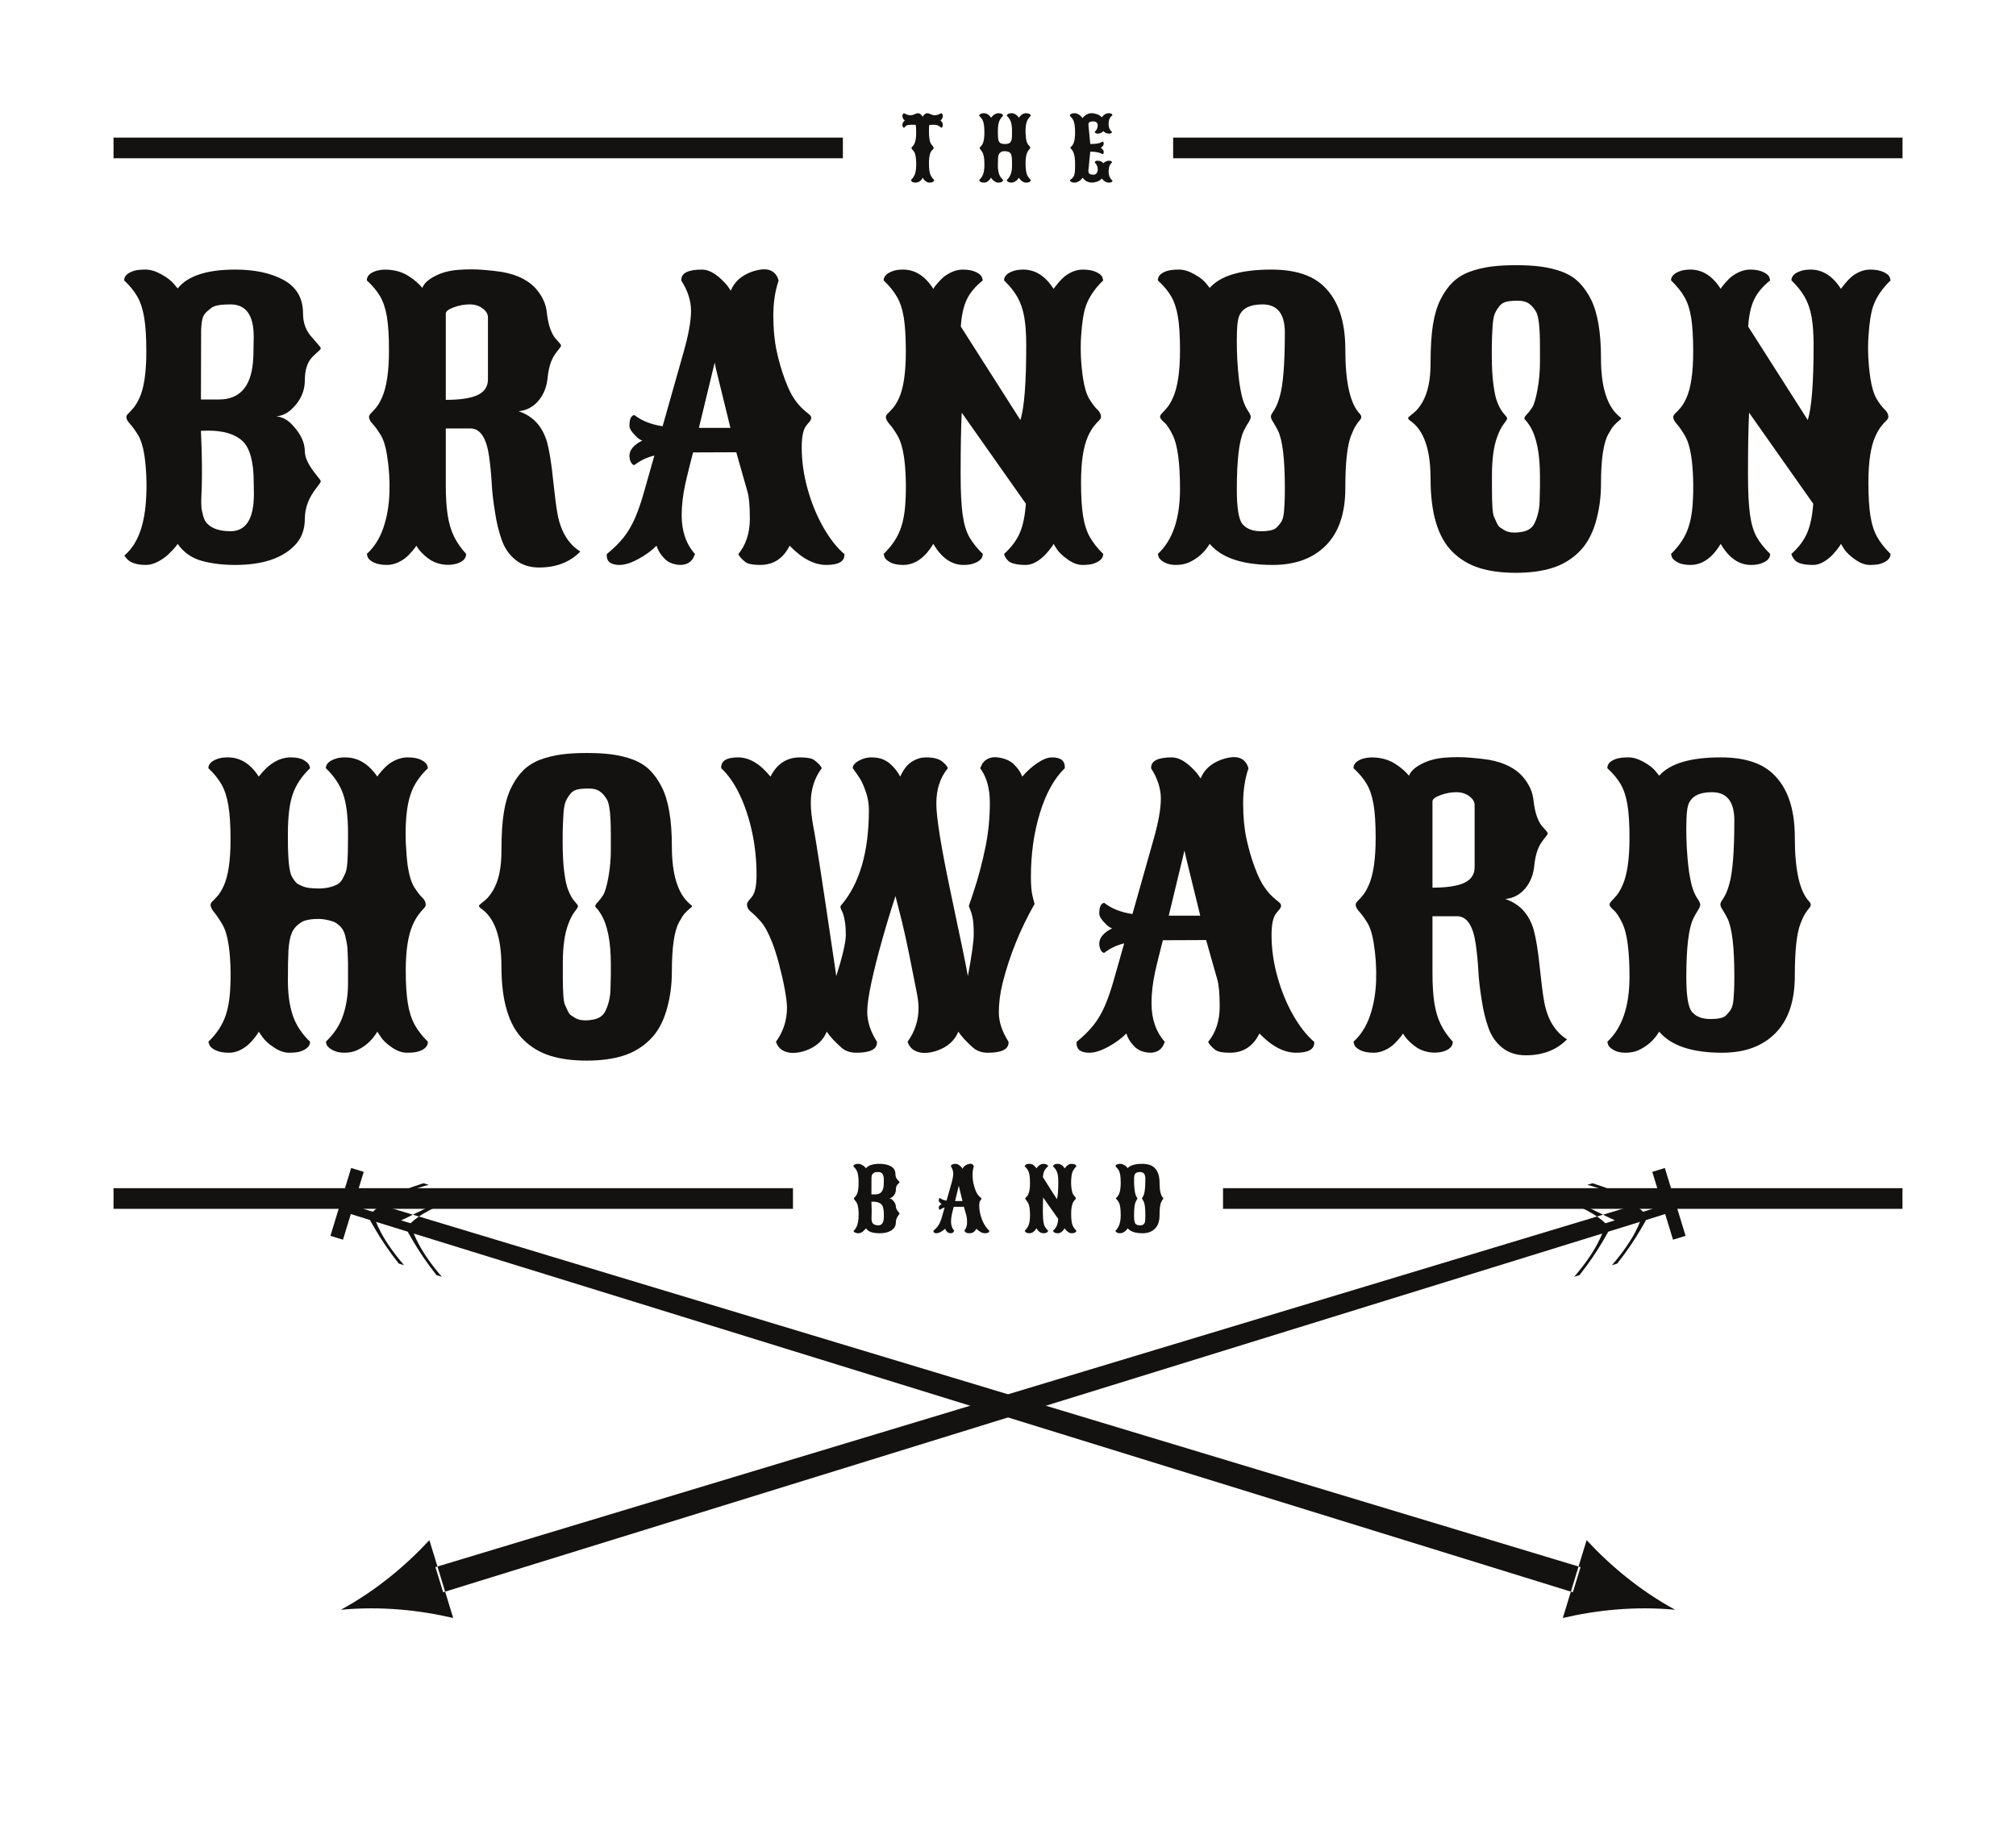
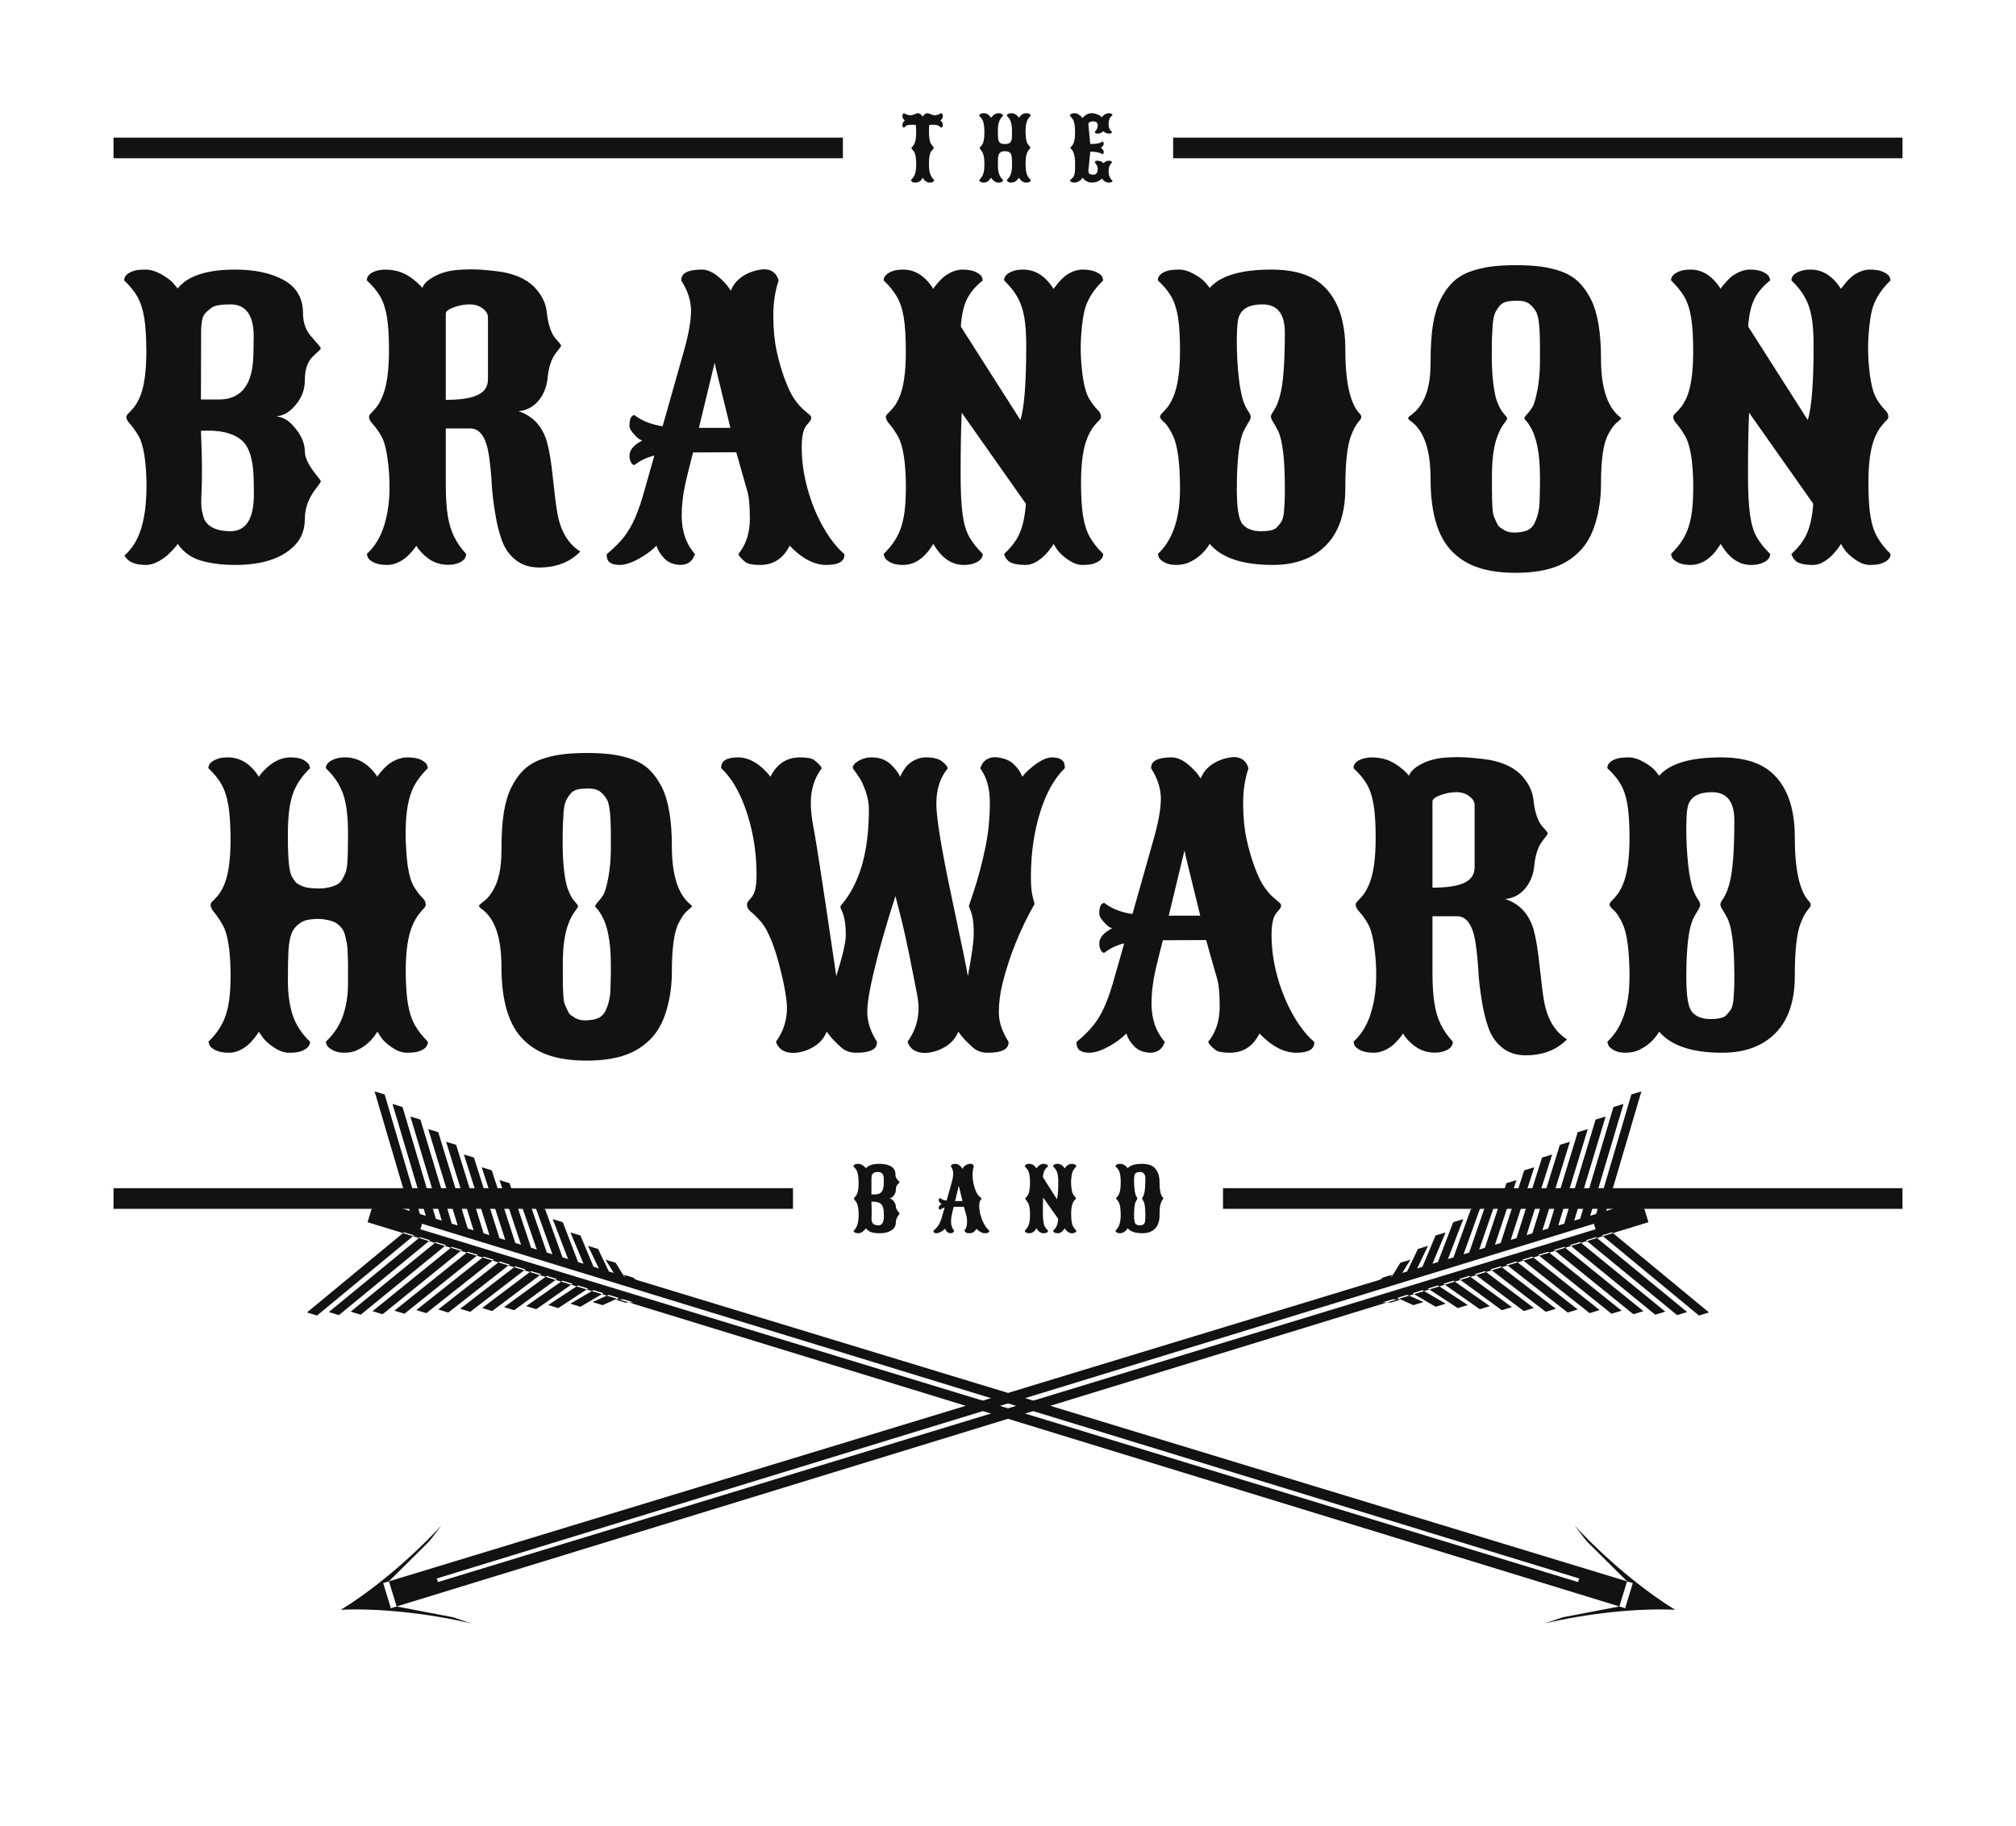
<svg xmlns="http://www.w3.org/2000/svg" viewBox="290.67 -225.81 818.66 741.89" width="819" height="742">
  <g fill="#141210">
    <path transform="translate(336.6695,0) scale(0.074442,-0.074442)" d="M177 -50Q98 -50 69 -12L59 1Q122 55 151 149Q170 211 176.0 285.5Q182 360 179.0 431.0Q176 502 168 551Q157 621 133.5 659.5Q110 698 90.0 719.5Q70 741 70 758Q70 766 81 777Q92 787 108.5 806.5Q125 826 141 860Q179 942 179 1114Q179 1230 167.5 1299.5Q156 1369 130.0 1414.5Q104 1460 58 1503Q58 1539 114 1556Q135 1562 175 1562Q215 1562 261.5 1536.0Q308 1510 329 1484L350 1459Q432 1562 664 1562Q820 1562 923 1508Q1034 1450 1034 1323Q1034 1244 1083 1192Q1131 1138 1131 1133Q1131 1127 1117.5 1115.5Q1104 1104 1088 1088Q1044 1046 1044 958Q1044 869 974 802Q936 765 888 761Q937 756 974 716Q1044 643 1044 569Q1044 517 1110 437Q1131 412 1131 406Q1131 401 1110 374Q1044 292 1044 203Q1044 114 990 58Q887 -50 664 -50Q560 -50 479.0 -27.0Q398 -4 350 65Q344 54 321.0 29.5Q298 5 278 -10Q223 -50 177 -50ZM477 853H575Q743 853 761 1057Q764 1092 764 1137L765 1196Q765 1372 638 1372Q557 1372 534 1353Q509 1334 498.5 1321.0Q488 1308 484 1288Q478 1257 478 1220ZM638 134Q766 134 766 337L765 400Q765 568 704 626Q643 683 516 683L477 682Q482 565 482.5 493.0Q483 421 481.5 379.5Q480 338 479.0 312.5Q478 287 480 262Q482 244 489.5 216.5Q497 189 513 174Q553 134 638 134Z" />
    <path transform="translate(435.1618,0) scale(0.074442,-0.074442)" d="M999 -64Q922 -64 870.0 -22.0Q818 20 795 87Q771 155 759 235Q744 327 740.5 395.5Q737 464 726 544Q704 695 624 695H490V385Q490 287 500.5 220.5Q511 154 535.0 105.0Q559 56 601 10Q601 -28 546 -44Q508 -54 466.0 -46.0Q424 -38 392 -13Q350 19 329 55Q324 45 304.5 22.5Q285 0 267 -14Q218 -50 169 -50Q124 -50 96.0 -36.0Q68 -22 63 -5L59 10Q120 66 149.5 153.0Q179 240 182.5 343.5Q186 447 169 551Q158 621 134.5 659.5Q111 698 91.0 719.5Q71 741 71 758Q71 767 82 778Q93 789 109.5 808.5Q126 828 142 864Q180 949 180 1122Q180 1238 168.5 1305.5Q157 1373 131.0 1417.0Q105 1461 59 1503Q59 1540 114 1556Q150 1566 199.0 1559.0Q248 1552 288 1526Q333 1497 362 1462Q375 1498 432 1527Q486 1555 557.5 1560.5Q629 1566 695.0 1560.5Q761 1555 797 1549Q927 1526 988 1450Q1034 1394 1041 1330Q1047 1275 1059.5 1240.5Q1072 1206 1086 1189Q1119 1153 1119 1148Q1119 1142 1108.5 1129.5Q1098 1117 1086 1100Q1054 1054 1046 975Q1039 897 995.5 846.0Q952 795 887 789Q1004 750 1042 622Q1062 548 1075 419Q1082 354 1088.0 306.0Q1094 258 1100 226Q1127 84 1224 23Q1139 -64 999 -64ZM490 851Q608 851 664.0 877.5Q720 904 720 963V1302Q720 1328 691.0 1350.0Q662 1372 620 1372Q577 1372 533.5 1356.0Q490 1340 490 1322Z" />
    <path transform="translate(538.2695,0) scale(0.074442,-0.074442)" d="M53 -50Q-17 -50 -17 2V9Q37 53 73.5 98.0Q110 143 137.5 206.0Q165 269 191 364L243 547Q181 532 134 495Q124 495 115.5 510.0Q107 525 107 546Q107 593 177 629Q158 635 141 654Q107 687 107 709Q107 742 116 756Q124 767 134 768Q194 721 288 707L404 1117Q443 1255 443 1337Q443 1419 390 1502V1506Q390 1562 503 1562Q561 1562 629 1488Q637 1480 644.5 1469.5Q652 1459 660 1447Q689 1519 774 1550Q839 1572 874.5 1558.0Q910 1544 921 1502Q892 1417 892 1311Q892 1203 910 1119Q928 1035 955.5 961.5Q983 888 1008 854Q1030 822 1053 801Q1072 784 1085.5 773.5Q1099 763 1099 753Q1099 744 1091.0 733.5Q1083 723 1073 712Q1047 681 1047 592Q1047 480 1079.0 365.0Q1111 250 1164.5 156.0Q1218 62 1280 9V5Q1280 -50 1181 -50Q1082 -50 981 55Q929 -50 820 -50Q764 -50 742 -36Q710 -11 701 9Q764 86 764 202Q764 305 751 350Q735 407 719.5 460.5Q704 514 690 565L454 564L433 481Q418 421 412 393Q392 302 392 220Q392 91 465 9Q459 -2 456.0 -10.0Q453 -18 441 -30Q413 -55 367.5 -48.5Q322 -42 296 -13Q265 19 255 55Q214 14 155.0 -18.0Q96 -50 53 -50ZM486 698H658Q618 862 596.0 951.0Q574 1040 572 1054Z" />
    <path transform="translate(645.0993,0) scale(0.074442,-0.074442)" d="M165 -50Q120 -50 93.5 -35.0Q67 -20 63 -5L59 10Q129 78 154 155Q172 208 177.0 280.0Q182 352 179.5 423.5Q177 495 169 545Q158 616 134.5 656.0Q111 696 91.0 718.5Q71 741 71 758Q71 766 82 777Q93 787 109.5 806.0Q126 825 142 859Q180 941 180 1114Q180 1230 169.0 1299.0Q158 1368 131.5 1413.5Q105 1459 59 1503Q59 1538 115 1556Q136 1562 165 1562Q263 1562 330 1457Q335 1467 354.5 1489.5Q374 1512 392 1526Q442 1562 491 1562Q535 1562 563.5 1548.0Q592 1534 596 1518L600 1503Q539 1454 512.5 1398.5Q486 1343 480 1251L805 741Q837 840 837 1148Q837 1242 826.0 1304.0Q815 1366 788.5 1412.5Q762 1459 716 1503Q716 1539 772 1556Q793 1562 821 1562Q919 1562 986 1457Q999 1474 1012.5 1490.5Q1026 1507 1048 1526Q1096 1562 1146 1562Q1191 1562 1220.0 1548.0Q1249 1534 1253 1518L1257 1503Q1187 1435 1162 1362Q1144 1310 1136.5 1200.0Q1129 1090 1147 968Q1159 891 1182.5 853.5Q1206 816 1225.5 797.5Q1245 779 1245 758Q1245 749 1234 738Q1223 728 1206.5 707.5Q1190 687 1174 652Q1136 568 1136 400Q1136 288 1147.0 218.0Q1158 148 1184.5 101.5Q1211 55 1257 10Q1257 -26 1201 -44Q1180 -50 1143 -50Q1106 -50 1064.5 -21.0Q1023 8 1004 36L986 65Q982 55 962.0 30.0Q942 5 924 -10Q877 -50 835 -50Q766 -50 740 -29Q721 -11 716 10Q775 63 801.5 124.0Q828 185 835 284L485 781Q479 658 479 445Q479 303 490.0 224.5Q501 146 527.5 100.5Q554 55 600 10Q600 -27 544 -44Q523 -50 495 -50Q397 -50 330 65Q261 -50 165 -50Z" />
    <path transform="translate(756.47,0) scale(0.074442,-0.074442)" d="M157 -50Q119 -50 93.0 -35.0Q67 -20 63 -5L59 10Q180 122 180 365Q180 573 142 655Q116 709 94 728Q71 748 71 758Q71 767 82 778Q93 789 109.5 808.5Q126 828 142 864Q180 949 180 1122Q180 1238 168.5 1305.5Q157 1373 131.0 1417.0Q105 1461 59 1503Q59 1540 114 1556Q137 1562 175 1562Q213 1562 257.5 1537.0Q302 1512 322 1487L342 1462Q430 1562 678 1562Q867 1562 961 1474Q1082 1362 1082 1126Q1082 859 1160 776Q1178 757 1160 739Q1151 729 1138.5 709.0Q1126 689 1113 655Q1082 575 1082 369Q1082 164 976.5 57.0Q871 -50 686 -50Q439 -50 342 65Q299 -6 225 -38Q195 -50 157 -50ZM621 134Q689 134 708 155Q728 176 735.5 190.5Q743 205 747 236Q749 258 750.5 288.5Q752 319 752 358V371Q752 608 714 684Q707 698 700.5 709.0Q694 720 688 730Q676 748 676 759Q676 769 684 780Q692 791 703.0 812.0Q714 833 725 872Q752 967 752 1218Q752 1372 630 1372Q523 1372 500 1301Q493 1278 491.0 1229.0Q489 1180 490.5 1122.5Q492 1065 496.5 1014.5Q501 964 505 937Q516 869 527.0 839.5Q538 810 551 791Q566 769 566 758Q566 747 553.5 727.5Q541 708 528 682Q490 604 490 362Q490 212 520 174Q553 134 621 134Z" />
    <path transform="translate(859.5777,0) scale(0.074442,-0.074442)" d="M627 -93Q512 -93 428.0 -66.5Q344 -40 283 20Q162 138 162 421Q162 661 51 737Q34 749 42.5 757.0Q51 765 73.0 782.5Q95 800 118 839Q162 916 162 1049Q162 1183 175.5 1264.0Q189 1345 217 1400Q245 1456 282.5 1492.5Q320 1529 375 1550Q430 1570 489.5 1578.0Q549 1586 628 1586Q707 1586 766.0 1578.0Q825 1570 880 1550Q935 1529 972.0 1492.0Q1009 1455 1037 1400Q1092 1291 1092 1077Q1092 845 1190 762Q1202 753 1202 750Q1202 746 1189 736Q1176 726 1163.0 711.5Q1150 697 1131 662Q1092 590 1092 392Q1092 280 1062.0 179.5Q1032 79 971 20Q910 -40 826.0 -66.5Q742 -93 627 -93ZM663 131Q712 140 730 179Q755 232 757.0 294.0Q759 356 759 376V432Q759 620 704 708Q691 729 683 737Q674 745 674 750Q674 758 688.5 773.0Q703 788 717 810Q732 834 745.5 907.0Q759 980 759 1059Q759 1112 759.0 1139.0Q759 1166 758.5 1184.0Q758 1202 757 1226Q753 1307 736.5 1334.0Q720 1361 702 1374Q680 1392 638 1392Q596 1392 573 1386Q548 1378 536 1360Q521 1341 513.0 1322.5Q505 1304 501 1262Q499 1236 497.5 1197.0Q496 1158 496 1105Q496 1000 505 935Q513 871 526 839Q543 796 561.5 776.0Q580 756 580 750Q580 743 561.5 719.5Q543 696 526 650Q497 572 497 440V365Q497 237 508 213L525 176Q532 161 541.5 154.5Q551 148 564 140Q599 119 663 131Z" />
    <path transform="translate(964.9186,0) scale(0.074442,-0.074442)" d="M165 -50Q120 -50 93.5 -35.0Q67 -20 63 -5L59 10Q129 78 154 155Q172 208 177.0 280.0Q182 352 179.5 423.5Q177 495 169 545Q158 616 134.5 656.0Q111 696 91.0 718.5Q71 741 71 758Q71 766 82 777Q93 787 109.5 806.0Q126 825 142 859Q180 941 180 1114Q180 1230 169.0 1299.0Q158 1368 131.5 1413.5Q105 1459 59 1503Q59 1538 115 1556Q136 1562 165 1562Q263 1562 330 1457Q335 1467 354.5 1489.5Q374 1512 392 1526Q442 1562 491 1562Q535 1562 563.5 1548.0Q592 1534 596 1518L600 1503Q539 1454 512.5 1398.5Q486 1343 480 1251L805 741Q837 840 837 1148Q837 1242 826.0 1304.0Q815 1366 788.5 1412.5Q762 1459 716 1503Q716 1539 772 1556Q793 1562 821 1562Q919 1562 986 1457Q999 1474 1012.5 1490.5Q1026 1507 1048 1526Q1096 1562 1146 1562Q1191 1562 1220.0 1548.0Q1249 1534 1253 1518L1257 1503Q1187 1435 1162 1362Q1144 1310 1136.5 1200.0Q1129 1090 1147 968Q1159 891 1182.5 853.5Q1206 816 1225.5 797.5Q1245 779 1245 758Q1245 749 1234 738Q1223 728 1206.5 707.5Q1190 687 1174 652Q1136 568 1136 400Q1136 288 1147.0 218.0Q1158 148 1184.5 101.5Q1211 55 1257 10Q1257 -26 1201 -44Q1180 -50 1143 -50Q1106 -50 1064.5 -21.0Q1023 8 1004 36L986 65Q982 55 962.0 30.0Q942 5 924 -10Q877 -50 835 -50Q766 -50 740 -29Q721 -11 716 10Q775 63 801.5 124.0Q828 185 835 284L485 781Q479 658 479 445Q479 303 490.0 224.5Q501 146 527.5 100.5Q554 55 600 10Q600 -27 544 -44Q523 -50 495 -50Q397 -50 330 65Q261 -50 165 -50Z" />
    <path transform="translate(370.804,198.1935) scale(0.074442,-0.074442)" d="M172 -50Q126 -50 97.5 -36.0Q69 -22 64 -5L59 10Q127 75 154 155Q172 209 177.0 280.0Q182 351 179.5 421.5Q177 492 169 541Q159 610 135.0 651.0Q111 692 91.0 716.0Q71 740 71 758Q71 766 82 777Q93 787 109.5 806.0Q126 825 142 859Q180 941 180 1113Q180 1228 168.5 1298.0Q157 1368 131.0 1414.0Q105 1460 59 1503Q59 1538 115 1556Q136 1562 165 1562Q267 1562 334 1457Q414 1562 509 1562Q555 1562 580 1547Q605 1532 610 1518L614 1503Q546 1438 519.5 1361.5Q493 1285 493 1148V1117Q493 948 515 911Q534 878 548.0 870.5Q562 863 577 857Q602 847 659.0 846.5Q716 846 759 867Q776 874 789 895Q800 915 807.0 931.5Q814 948 817 983Q819 1009 820.0 1044.0Q821 1079 821 1124V1148Q821 1285 794.5 1361.5Q768 1438 700 1503Q700 1538 757 1556Q778 1562 806 1562Q909 1562 981 1457Q986 1467 1006.0 1489.5Q1026 1512 1044 1526Q1095 1562 1146 1562Q1194 1562 1221.5 1547.5Q1249 1533 1253 1518L1257 1503Q1188 1437 1163 1362Q1145 1310 1139.0 1237.0Q1133 1164 1136.5 1092.0Q1140 1020 1147 968Q1159 891 1182.5 853.5Q1206 816 1225.5 797.5Q1245 779 1245 758Q1245 748 1234 737Q1223 726 1206.5 704.5Q1190 683 1174 648Q1136 561 1136 399Q1136 289 1147.5 219.0Q1159 149 1185.5 101.5Q1212 54 1257 10Q1257 -28 1202 -44Q1180 -50 1142 -50Q1103 -50 1060.5 -21.0Q1018 8 1000 36L981 65Q938 -7 866 -38Q838 -50 800 -50Q763 -50 736.0 -35.0Q709 -20 704 -5L700 10Q768 75 794.5 155.0Q821 235 821 326V441L819 497Q818 530 814.5 547.0Q811 564 806 587Q798 621 777.5 640.5Q757 660 742 665Q693 683 640.0 680.0Q587 677 563 660Q528 637 514.0 603.5Q500 570 496 508Q493 456 493 344Q493 233 519.5 154.0Q546 75 614 10Q614 -26 558 -44Q537 -50 499 -50Q460 -50 416.5 -21.0Q373 8 354 36L334 65Q330 55 310.0 30.0Q290 5 272 -10Q223 -50 172 -50Z" />
    <path transform="translate(482.1747,198.1935) scale(0.074442,-0.074442)" d="M627 -93Q512 -93 428.0 -66.5Q344 -40 283 20Q162 138 162 421Q162 661 51 737Q34 749 42.5 757.0Q51 765 73.0 782.5Q95 800 118 839Q162 916 162 1049Q162 1183 175.5 1264.0Q189 1345 217 1400Q245 1456 282.5 1492.5Q320 1529 375 1550Q430 1570 489.5 1578.0Q549 1586 628 1586Q707 1586 766.0 1578.0Q825 1570 880 1550Q935 1529 972.0 1492.0Q1009 1455 1037 1400Q1092 1291 1092 1077Q1092 845 1190 762Q1202 753 1202 750Q1202 746 1189 736Q1176 726 1163.0 711.5Q1150 697 1131 662Q1092 590 1092 392Q1092 280 1062.0 179.5Q1032 79 971 20Q910 -40 826.0 -66.5Q742 -93 627 -93ZM663 131Q712 140 730 179Q755 232 757.0 294.0Q759 356 759 376V432Q759 620 704 708Q691 729 683 737Q674 745 674 750Q674 758 688.5 773.0Q703 788 717 810Q732 834 745.5 907.0Q759 980 759 1059Q759 1112 759.0 1139.0Q759 1166 758.5 1184.0Q758 1202 757 1226Q753 1307 736.5 1334.0Q720 1361 702 1374Q680 1392 638 1392Q596 1392 573 1386Q548 1378 536 1360Q521 1341 513.0 1322.5Q505 1304 501 1262Q499 1236 497.5 1197.0Q496 1158 496 1105Q496 1000 505 935Q513 871 526 839Q543 796 561.5 776.0Q580 756 580 750Q580 743 561.5 719.5Q543 696 526 650Q497 572 497 440V365Q497 237 508 213L525 176Q532 161 541.5 154.5Q551 148 564 140Q599 119 663 131Z" />
    <path transform="translate(583.0491,198.1935) scale(0.074442,-0.074442)" d="M743 -50Q694 -50 662 -22Q608 26 582 65Q553 -7 468 -38Q406 -59 362.5 -46.0Q319 -33 305 10Q365 93 365 195Q365 231 353.0 296.0Q341 361 322.5 431.0Q304 501 285 550Q254 630 222.0 666.0Q190 702 168.5 719.0Q147 736 147 759Q147 768 155.0 778.5Q163 789 173 800Q199 831 199 920Q199 1042 174.5 1155.0Q150 1268 107.0 1358.5Q64 1449 6 1503V1507Q6 1562 98 1562Q190 1562 275 1457Q328 1562 436 1562Q495 1562 514 1547Q548 1521 555 1503Q495 1424 495 1313Q495 1259 509 1183Q514 1159 524.5 1094.0Q535 1029 548.5 941.5Q562 854 576.0 760.0Q590 666 602.5 582.0Q615 498 623.5 440.0Q632 382 634 368Q686 533 686 592Q686 648 678 682Q671 714 663 727Q653 747 659 753Q812 930 812 1277Q812 1326 795 1375Q778 1423 764.0 1445.0Q750 1467 724 1503V1504Q724 1522 746 1537Q784 1562 825 1562Q864 1562 889.0 1551.0Q914 1540 930 1525Q964 1494 983 1457L988 1468Q991 1475 1003.0 1494.0Q1015 1513 1030 1526Q1045 1540 1070.0 1551.0Q1095 1562 1124 1562Q1182 1562 1210 1541Q1236 1521 1243 1503Q1180 1427 1180 1310Q1180 1193 1262 807Q1344 421 1352 368Q1384 537 1384 597Q1384 662 1377 691Q1371 718 1364.0 733.0Q1357 748 1358 754Q1359 756 1360.5 760.5Q1362 765 1364 771L1380 818Q1422 943 1450 1082Q1472 1195 1472 1315Q1472 1432 1419 1503Q1425 1514 1428.0 1522.0Q1431 1530 1443 1542Q1474 1570 1525.0 1560.5Q1576 1551 1602 1525Q1635 1494 1649 1457Q1685 1500 1731.0 1531.0Q1777 1562 1811 1562Q1881 1562 1881 1510V1503Q1795 1420 1745.5 1259.5Q1696 1099 1696 910Q1696 837 1706 801L1716 762Q1598 554 1542 332Q1521 247 1521 170Q1521 93 1574 10V6Q1574 -50 1461 -50Q1412 -50 1380 -22Q1326 26 1300 65Q1271 -7 1186 -38Q1124 -59 1080.5 -46.0Q1037 -33 1023 10Q1083 93 1083 195Q1083 233 1070 294L1046 415Q1030 498 1012.0 580.5Q994 663 972 746L957 805Q919 689 883.5 563.0Q848 437 825.5 332.5Q803 228 803 174Q803 93 856 10V6Q856 -50 743 -50Z" />
    <path transform="translate(729.1097,198.1935) scale(0.074442,-0.074442)" d="M53 -50Q-17 -50 -17 2V9Q37 53 73.5 98.0Q110 143 137.5 206.0Q165 269 191 364L243 547Q181 532 134 495Q124 495 115.5 510.0Q107 525 107 546Q107 593 177 629Q158 635 141 654Q107 687 107 709Q107 742 116 756Q124 767 134 768Q194 721 288 707L404 1117Q443 1255 443 1337Q443 1419 390 1502V1506Q390 1562 503 1562Q561 1562 629 1488Q637 1480 644.5 1469.5Q652 1459 660 1447Q689 1519 774 1550Q839 1572 874.5 1558.0Q910 1544 921 1502Q892 1417 892 1311Q892 1203 910 1119Q928 1035 955.5 961.5Q983 888 1008 854Q1030 822 1053 801Q1072 784 1085.5 773.5Q1099 763 1099 753Q1099 744 1091.0 733.5Q1083 723 1073 712Q1047 681 1047 592Q1047 480 1079.0 365.0Q1111 250 1164.5 156.0Q1218 62 1280 9V5Q1280 -50 1181 -50Q1082 -50 981 55Q929 -50 820 -50Q764 -50 742 -36Q710 -11 701 9Q764 86 764 202Q764 305 751 350Q735 407 719.5 460.5Q704 514 690 565L454 564L433 481Q418 421 412 393Q392 302 392 220Q392 91 465 9Q459 -2 456.0 -10.0Q453 -18 441 -30Q413 -55 367.5 -48.5Q322 -42 296 -13Q265 19 255 55Q214 14 155.0 -18.0Q96 -50 53 -50ZM486 698H658Q618 862 596.0 951.0Q574 1040 572 1054Z" />
    <path transform="translate(835.9395,198.1935) scale(0.074442,-0.074442)" d="M999 -64Q922 -64 870.0 -22.0Q818 20 795 87Q771 155 759 235Q744 327 740.5 395.5Q737 464 726 544Q704 695 624 695H490V385Q490 287 500.5 220.5Q511 154 535.0 105.0Q559 56 601 10Q601 -28 546 -44Q508 -54 466.0 -46.0Q424 -38 392 -13Q350 19 329 55Q324 45 304.5 22.5Q285 0 267 -14Q218 -50 169 -50Q124 -50 96.0 -36.0Q68 -22 63 -5L59 10Q120 66 149.5 153.0Q179 240 182.5 343.5Q186 447 169 551Q158 621 134.5 659.5Q111 698 91.0 719.5Q71 741 71 758Q71 767 82 778Q93 789 109.5 808.5Q126 828 142 864Q180 949 180 1122Q180 1238 168.5 1305.5Q157 1373 131.0 1417.0Q105 1461 59 1503Q59 1540 114 1556Q150 1566 199.0 1559.0Q248 1552 288 1526Q333 1497 362 1462Q375 1498 432 1527Q486 1555 557.5 1560.5Q629 1566 695.0 1560.5Q761 1555 797 1549Q927 1526 988 1450Q1034 1394 1041 1330Q1047 1275 1059.5 1240.5Q1072 1206 1086 1189Q1119 1153 1119 1148Q1119 1142 1108.5 1129.5Q1098 1117 1086 1100Q1054 1054 1046 975Q1039 897 995.5 846.0Q952 795 887 789Q1004 750 1042 622Q1062 548 1075 419Q1082 354 1088.0 306.0Q1094 258 1100 226Q1127 84 1224 23Q1139 -64 999 -64ZM490 851Q608 851 664.0 877.5Q720 904 720 963V1302Q720 1328 691.0 1350.0Q662 1372 620 1372Q577 1372 533.5 1356.0Q490 1340 490 1322Z" />
    <path transform="translate(939.0471,198.1935) scale(0.074442,-0.074442)" d="M157 -50Q119 -50 93.0 -35.0Q67 -20 63 -5L59 10Q180 122 180 365Q180 573 142 655Q116 709 94 728Q71 748 71 758Q71 767 82 778Q93 789 109.5 808.5Q126 828 142 864Q180 949 180 1122Q180 1238 168.5 1305.5Q157 1373 131.0 1417.0Q105 1461 59 1503Q59 1540 114 1556Q137 1562 175 1562Q213 1562 257.5 1537.0Q302 1512 322 1487L342 1462Q430 1562 678 1562Q867 1562 961 1474Q1082 1362 1082 1126Q1082 859 1160 776Q1178 757 1160 739Q1151 729 1138.5 709.0Q1126 689 1113 655Q1082 575 1082 369Q1082 164 976.5 57.0Q871 -50 686 -50Q439 -50 342 65Q299 -6 225 -38Q195 -50 157 -50ZM621 134Q689 134 708 155Q728 176 735.5 190.5Q743 205 747 236Q749 258 750.5 288.5Q752 319 752 358V371Q752 608 714 684Q707 698 700.5 709.0Q694 720 688 730Q676 748 676 759Q676 769 684 780Q692 791 703.0 812.0Q714 833 725 872Q752 967 752 1218Q752 1372 630 1372Q523 1372 500 1301Q493 1278 491.0 1229.0Q489 1180 490.5 1122.5Q492 1065 496.5 1014.5Q501 964 505 937Q516 869 527.0 839.5Q538 810 551 791Q566 769 566 758Q566 747 553.5 727.5Q541 708 528 682Q490 604 490 362Q490 212 520 174Q553 134 621 134Z" />
    <g transform="translate(0,-152.486)">
      <path transform="translate(656.9593,0) scale(0.017494,-0.017494)" d="M632 -50Q595 -50 554.5 -21.0Q514 8 496 36L479 65Q451 -6 376 -38Q336 -54 292.5 -49.5Q249 -45 232 -29Q210 -10 207 10Q275 75 302 155Q320 209 325.5 282.5Q331 356 328.0 428.0Q325 500 317 551Q306 626 282.5 662.0Q259 698 239.0 716.5Q219 735 219 756Q219 764 230 775Q241 785 257.5 805.0Q274 825 290 860Q328 942 328 1102Q328 1262 316 1290Q316 1294 228 1294Q140 1294 108.0 1277.5Q76 1261 48 1224Q8 1234 8 1290Q8 1346 64 1393Q30 1418 16.5 1454.0Q3 1490 11.0 1521.5Q19 1553 48 1562Q126 1514 205 1514Q237 1514 289 1538Q342 1562 367 1562Q431 1562 479 1480Q525 1562 589 1562Q616 1562 668 1538Q721 1514 751 1514Q827 1514 908 1562Q932 1562 943 1524Q947 1512 947 1488Q947 1466 932 1440Q909 1401 890 1393Q935 1365 943.5 1316.0Q952 1267 934 1241Q925 1229 908 1224Q847 1294 740 1294L637 1290Q625 1278 625 1158Q625 1041 636 966Q647 893 670.5 855.0Q694 817 714.0 797.0Q734 777 734 757Q734 732 702.5 706.5Q671 681 653 628Q625 547 625 390Q625 286 636.5 217.5Q648 149 674.5 101.5Q701 54 746 10Q746 -26 690 -44Q669 -50 632 -50Z" />
      <path transform="translate(687.2645,0) scale(0.017494,-0.017494)" d="M172 -50Q126 -50 97.5 -36.0Q69 -22 64 -5L59 10Q127 75 154 155Q172 209 177.0 280.0Q182 351 179.5 421.5Q177 492 169 541Q159 610 135.0 651.0Q111 692 91.0 716.0Q71 740 71 758Q71 766 82 777Q93 787 109.5 806.0Q126 825 142 859Q180 941 180 1113Q180 1228 168.5 1298.0Q157 1368 131.0 1414.0Q105 1460 59 1503Q59 1538 115 1556Q136 1562 165 1562Q267 1562 334 1457Q414 1562 509 1562Q555 1562 580 1547Q605 1532 610 1518L614 1503Q546 1438 519.5 1361.5Q493 1285 493 1148V1117Q493 948 515 911Q534 878 548.0 870.5Q562 863 577 857Q602 847 659.0 846.5Q716 846 759 867Q776 874 789 895Q800 915 807.0 931.5Q814 948 817 983Q819 1009 820.0 1044.0Q821 1079 821 1124V1148Q821 1285 794.5 1361.5Q768 1438 700 1503Q700 1538 757 1556Q778 1562 806 1562Q909 1562 981 1457Q986 1467 1006.0 1489.5Q1026 1512 1044 1526Q1095 1562 1146 1562Q1194 1562 1221.5 1547.5Q1249 1533 1253 1518L1257 1503Q1188 1437 1163 1362Q1145 1310 1139.0 1237.0Q1133 1164 1136.5 1092.0Q1140 1020 1147 968Q1159 891 1182.5 853.5Q1206 816 1225.5 797.5Q1245 779 1245 758Q1245 748 1234 737Q1223 726 1206.5 704.5Q1190 683 1174 648Q1136 561 1136 399Q1136 289 1147.5 219.0Q1159 149 1185.5 101.5Q1212 54 1257 10Q1257 -28 1202 -44Q1180 -50 1142 -50Q1103 -50 1060.5 -21.0Q1018 8 1000 36L981 65Q938 -7 866 -38Q838 -50 800 -50Q763 -50 736.0 -35.0Q709 -20 704 -5L700 10Q768 75 794.5 155.0Q821 235 821 326V441L819 497Q818 530 814.5 547.0Q811 564 806 587Q798 621 777.5 640.5Q757 660 742 665Q693 683 640.0 680.0Q587 677 563 660Q528 637 514.0 603.5Q500 570 496 508Q493 456 493 344Q493 233 519.5 154.0Q546 75 614 10Q614 -26 558 -44Q537 -50 499 -50Q460 -50 416.5 -21.0Q373 8 354 36L334 65Q330 55 310.0 30.0Q290 5 272 -10Q223 -50 172 -50Z" />
      <path transform="translate(724.1124,0) scale(0.017494,-0.017494)" d="M158 -50Q119 -50 93.0 -35.0Q67 -20 63 -5L59 10Q108 39 124 64Q141 88 149.5 101.5Q158 115 164 143L173 189Q176 206 177.5 247.5Q179 289 179 315V399Q179 654 81 740Q60 757 81 777Q92 787 108.5 806.0Q125 825 141 859Q179 941 179 1113Q179 1228 167.5 1298.0Q156 1368 130.0 1414.0Q104 1460 58 1503Q58 1539 114 1556Q135 1562 175 1562Q215 1562 261.5 1533.0Q308 1504 329 1476L350 1447Q444 1562 562 1562Q625 1562 692.5 1537.5Q760 1513 799 1466Q871 1562 969 1562Q1036 1562 1048 1516Q998 1478 977.5 1430.0Q957 1382 957 1312Q957 1189 1038 1127Q1031 1099 996.0 1091.5Q961 1084 919.5 1094.5Q878 1105 851 1130L836 1145Q779 1088 705 1088Q646 1088 634 1127Q705 1192 705 1277Q705 1372 597 1372Q489 1372 489 1303V1294L532 847Q642 847 705.5 859.5Q769 872 817 905Q827 905 835.5 890.5Q844 876 844 855Q844 801 774 759Q793 753 811 732Q844 695 844 667Q844 618 824 612L817 610Q726 669 532 669L488 230Q488 163 528 147Q558 134 607 134Q654 134 680.0 170.5Q706 207 706 261Q706 350 635 419Q645 459 694 459Q779 459 822 416L837 401Q895 459 969 459Q1027 459 1039 419Q958 355 958 213Q958 70 1049 -6Q1049 -31 1007 -45Q989 -50 970 -50Q871 -50 800 45Q760 -2 694 -26Q632 -48 585.5 -49.0Q539 -50 510 -43Q470 -33 440.0 -14.5Q410 4 393 20Q367 44 352 64Q312 -4 228 -38Q197 -50 158 -50Z" />
    </g>
    <rect x="336.67" y="-169.90" width="296.26" height="8.39" />
    <rect x="767.08" y="-169.90" width="296.26" height="8.39" />
    <g transform="translate(0,274.382)">
      <path transform="translate(636.1824,0) scale(0.017494,-0.017494)" d="M177 -50Q98 -50 69 -12L59 1Q122 55 151 149Q170 211 176.0 285.5Q182 360 179.0 431.0Q176 502 168 551Q157 621 133.5 659.5Q110 698 90.0 719.5Q70 741 70 758Q70 766 81 777Q92 787 108.5 806.5Q125 826 141 860Q179 942 179 1114Q179 1230 167.5 1299.5Q156 1369 130.0 1414.5Q104 1460 58 1503Q58 1539 114 1556Q135 1562 175 1562Q215 1562 261.5 1536.0Q308 1510 329 1484L350 1459Q432 1562 664 1562Q820 1562 923 1508Q1034 1450 1034 1323Q1034 1244 1083 1192Q1131 1138 1131 1133Q1131 1127 1117.5 1115.5Q1104 1104 1088 1088Q1044 1046 1044 958Q1044 869 974 802Q936 765 888 761Q937 756 974 716Q1044 643 1044 569Q1044 517 1110 437Q1131 412 1131 406Q1131 401 1110 374Q1044 292 1044 203Q1044 114 990 58Q887 -50 664 -50Q560 -50 479.0 -27.0Q398 -4 350 65Q344 54 321.0 29.5Q298 5 278 -10Q223 -50 177 -50ZM477 853H575Q743 853 761 1057Q764 1092 764 1137L765 1196Q765 1372 638 1372Q557 1372 534 1353Q509 1334 498.5 1321.0Q488 1308 484 1288Q478 1257 478 1220ZM638 134Q766 134 766 337L765 400Q765 568 704 626Q643 683 516 683L477 682Q482 565 482.5 493.0Q483 421 481.5 379.5Q480 338 479.0 312.5Q478 287 480 262Q482 244 489.5 216.5Q497 189 513 174Q553 134 638 134Z" />
      <path transform="translate(670.0039,0) scale(0.017494,-0.017494)" d="M53 -50Q-17 -50 -17 2V9Q37 53 73.5 98.0Q110 143 137.5 206.0Q165 269 191 364L243 547Q181 532 134 495Q124 495 115.5 510.0Q107 525 107 546Q107 593 177 629Q158 635 141 654Q107 687 107 709Q107 742 116 756Q124 767 134 768Q194 721 288 707L404 1117Q443 1255 443 1337Q443 1419 390 1502V1506Q390 1562 503 1562Q561 1562 629 1488Q637 1480 644.5 1469.5Q652 1459 660 1447Q689 1519 774 1550Q839 1572 874.5 1558.0Q910 1544 921 1502Q892 1417 892 1311Q892 1203 910 1119Q928 1035 955.5 961.5Q983 888 1008 854Q1030 822 1053 801Q1072 784 1085.5 773.5Q1099 763 1099 753Q1099 744 1091.0 733.5Q1083 723 1073 712Q1047 681 1047 592Q1047 480 1079.0 365.0Q1111 250 1164.5 156.0Q1218 62 1280 9V5Q1280 -50 1181 -50Q1082 -50 981 55Q929 -50 820 -50Q764 -50 742 -36Q710 -11 701 9Q764 86 764 202Q764 305 751 350Q735 407 719.5 460.5Q704 514 690 565L454 564L433 481Q418 421 412 393Q392 302 392 220Q392 91 465 9Q459 -2 456.0 -10.0Q453 -18 441 -30Q413 -55 367.5 -48.5Q322 -42 296 -13Q265 19 255 55Q214 14 155.0 -18.0Q96 -50 53 -50ZM486 698H658Q618 862 596.0 951.0Q574 1040 572 1054Z" />
      <path transform="translate(705.7847,0) scale(0.017494,-0.017494)" d="M165 -50Q120 -50 93.5 -35.0Q67 -20 63 -5L59 10Q129 78 154 155Q172 208 177.0 280.0Q182 352 179.5 423.5Q177 495 169 545Q158 616 134.5 656.0Q111 696 91.0 718.5Q71 741 71 758Q71 766 82 777Q93 787 109.5 806.0Q126 825 142 859Q180 941 180 1114Q180 1230 169.0 1299.0Q158 1368 131.5 1413.5Q105 1459 59 1503Q59 1538 115 1556Q136 1562 165 1562Q263 1562 330 1457Q335 1467 354.5 1489.5Q374 1512 392 1526Q442 1562 491 1562Q535 1562 563.5 1548.0Q592 1534 596 1518L600 1503Q539 1454 512.5 1398.5Q486 1343 480 1251L805 741Q837 840 837 1148Q837 1242 826.0 1304.0Q815 1366 788.5 1412.5Q762 1459 716 1503Q716 1539 772 1556Q793 1562 821 1562Q919 1562 986 1457Q999 1474 1012.5 1490.5Q1026 1507 1048 1526Q1096 1562 1146 1562Q1191 1562 1220.0 1548.0Q1249 1534 1253 1518L1257 1503Q1187 1435 1162 1362Q1144 1310 1136.5 1200.0Q1129 1090 1147 968Q1159 891 1182.5 853.5Q1206 816 1225.5 797.5Q1245 779 1245 758Q1245 749 1234 738Q1223 728 1206.5 707.5Q1190 687 1174 652Q1136 568 1136 400Q1136 288 1147.0 218.0Q1158 148 1184.5 101.5Q1211 55 1257 10Q1257 -26 1201 -44Q1180 -50 1143 -50Q1106 -50 1064.5 -21.0Q1023 8 1004 36L986 65Q982 55 962.0 30.0Q942 5 924 -10Q877 -50 835 -50Q766 -50 740 -29Q721 -11 716 10Q775 63 801.5 124.0Q828 185 835 284L485 781Q479 658 479 445Q479 303 490.0 224.5Q501 146 527.5 100.5Q554 55 600 10Q600 -27 544 -44Q523 -50 495 -50Q397 -50 330 65Q261 -50 165 -50Z" />
      <path transform="translate(742.6326,0) scale(0.017494,-0.017494)" d="M157 -50Q119 -50 93.0 -35.0Q67 -20 63 -5L59 10Q180 122 180 365Q180 573 142 655Q116 709 94 728Q71 748 71 758Q71 767 82 778Q93 789 109.5 808.5Q126 828 142 864Q180 949 180 1122Q180 1238 168.5 1305.5Q157 1373 131.0 1417.0Q105 1461 59 1503Q59 1540 114 1556Q137 1562 175 1562Q213 1562 257.5 1537.0Q302 1512 322 1487L342 1462Q430 1562 678 1562Q867 1562 961 1474Q1082 1362 1082 1126Q1082 859 1160 776Q1178 757 1160 739Q1151 729 1138.5 709.0Q1126 689 1113 655Q1082 575 1082 369Q1082 164 976.5 57.0Q871 -50 686 -50Q439 -50 342 65Q299 -6 225 -38Q195 -50 157 -50ZM621 134Q689 134 708 155Q728 176 735.5 190.5Q743 205 747 236Q749 258 750.5 288.5Q752 319 752 358V371Q752 608 714 684Q707 698 700.5 709.0Q694 720 688 730Q676 748 676 759Q676 769 684 780Q692 791 703.0 812.0Q714 833 725 872Q752 967 752 1218Q752 1372 630 1372Q523 1372 500 1301Q493 1278 491.0 1229.0Q489 1180 490.5 1122.5Q492 1065 496.5 1014.5Q501 964 505 937Q516 869 527.0 839.5Q538 810 551 791Q566 769 566 758Q566 747 553.5 727.5Q541 708 528 682Q490 604 490 362Q490 212 520 174Q553 134 621 134Z" />
    </g>
    <rect x="336.67" y="256.95" width="275.99" height="8.39" />
    <rect x="787.34" y="256.95" width="275.99" height="8.39" />
    <g transform="translate(700.00,345.39) rotate(17.00) scale(1,1)">
-       <path d="M -279.13 -3.52 L 241.56 -5.34 L 241.56 5.34 L -279.13 3.52 Z M 283.40 0.00 C 267.18 -3.31, 252.66 -9.59, 240.71 -16.54 L 240.71 16.54 C 252.66 9.59, 267.18 3.31, 283.40 0.00 Z M -283.40 -14.41 L -278.06 -14.41 L -278.06 14.41 L -283.40 14.41 Z M -253.52 -17.08 C -264.67 -9.39, -269.74 -3.42, -273.79 0.00 L -269.76 0.00 C -267.71 -3.76, -262.64 -9.90, -251.28 -17.08 Z M -253.52 17.08 C -264.67 9.39, -269.74 3.42, -273.79 0.00 L -269.76 0.00 C -267.71 3.76, -262.64 9.90, -251.28 17.08 Z M -237.51 -17.08 C -248.66 -9.39, -253.73 -3.42, -257.79 0.00 L -253.75 0.00 C -251.70 -3.76, -246.63 -9.90, -235.27 -17.08 Z M -237.51 17.08 C -248.66 9.39, -253.73 3.42, -257.79 0.00 L -253.75 0.00 C -251.70 3.76, -246.63 9.90, -235.27 17.08 Z" />
+       <path d="M -270.59 -4.70 L 263.76 -5.34 L 263.76 5.34 L -270.59 4.70 Z M -249.22 1.17 L 242.39 0.76 L 242.39 -0.76 L -249.22 -1.17 Z M -283.40 -46.96 L -279.13 -46.96 L -250.96 -4.27 L -255.22 -4.27 Z M -283.40 46.96 L -279.13 46.96 L -250.96 4.27 L -255.22 4.27 Z M -274.96 -44.21 L -270.69 -44.21 L -244.16 -4.27 L -248.43 -4.27 Z M -274.96 44.21 L -270.69 44.21 L -244.16 4.27 L -248.43 4.27 Z M -266.52 -41.45 L -262.25 -41.45 L -237.38 -4.27 L -241.65 -4.27 Z M -266.52 41.45 L -262.25 41.45 L -237.38 4.27 L -241.65 4.27 Z M -258.08 -38.67 L -253.81 -38.67 L -230.61 -4.27 L -234.88 -4.27 Z M -258.08 38.67 L -253.81 38.67 L -230.61 4.27 L -234.88 4.27 Z M -249.64 -35.88 L -245.38 -35.88 L -223.85 -4.27 L -228.12 -4.27 Z M -249.64 35.88 L -245.38 35.88 L -223.85 4.27 L -228.12 4.27 Z M -241.21 -33.05 L -236.94 -33.05 L -217.10 -4.27 L -221.37 -4.27 Z M -241.21 33.05 L -236.94 33.05 L -217.10 4.27 L -221.37 4.27 Z M -232.77 -30.21 L -228.50 -30.21 L -210.37 -4.27 L -214.64 -4.27 Z M -232.77 30.21 L -228.50 30.21 L -210.37 4.27 L -214.64 4.27 Z M -224.33 -27.33 L -220.06 -27.33 L -203.66 -4.27 L -207.93 -4.27 Z M -224.33 27.33 L -220.06 27.33 L -203.66 4.27 L -207.93 4.27 Z M -215.89 -24.42 L -211.62 -24.42 L -196.97 -4.27 L -201.24 -4.27 Z M -215.89 24.42 L -211.62 24.42 L -196.97 4.27 L -201.24 4.27 Z M -207.45 -21.48 L -203.18 -21.48 L -190.30 -4.27 L -194.57 -4.27 Z M -207.45 21.48 L -203.18 21.48 L -190.30 4.27 L -194.57 4.27 Z M -199.01 -18.48 L -194.74 -18.48 L -183.66 -4.27 L -187.92 -4.27 Z M -199.01 18.48 L -194.74 18.48 L -183.66 4.27 L -187.92 4.27 Z M -190.57 -15.42 L -186.31 -15.42 L -177.05 -4.27 L -181.32 -4.27 Z M -190.57 15.42 L -186.31 15.42 L -177.05 4.27 L -181.32 4.27 Z M -182.14 -12.28 L -177.87 -12.28 L -170.50 -4.27 L -174.77 -4.27 Z M -182.14 12.28 L -177.87 12.28 L -170.50 4.27 L -174.77 4.27 Z M -173.70 -9.01 L -169.43 -9.01 L -164.02 -4.27 L -168.29 -4.27 Z M -173.70 9.01 L -169.43 9.01 L -164.02 4.27 L -168.29 4.27 Z M -165.26 -5.34 L -160.99 -5.34 L -157.79 -4.27 L -162.06 -4.27 Z M -165.26 5.34 L -160.99 5.34 L -157.79 4.27 L -162.06 4.27 Z M 283.40 0.00 C 268.67 -3.75, 250.02 -11.65, 234.31 -20.81 L 240.69 -16.23 L 261.31 -5.34 L 261.31 5.34 L 240.69 16.23 L 234.31 20.81 C 250.02 11.65, 268.67 3.75, 283.40 0.00 Z" />
    </g>
    <g transform="translate(700.00,345.39) rotate(-17.00) scale(-1,1)">
-       <path d="M -279.13 -3.52 L 241.56 -5.34 L 241.56 5.34 L -279.13 3.52 Z M 283.40 0.00 C 267.18 -3.31, 252.66 -9.59, 240.71 -16.54 L 240.71 16.54 C 252.66 9.59, 267.18 3.31, 283.40 0.00 Z M -283.40 -14.41 L -278.06 -14.41 L -278.06 14.41 L -283.40 14.41 Z M -253.52 -17.08 C -264.67 -9.39, -269.74 -3.42, -273.79 0.00 L -269.76 0.00 C -267.71 -3.76, -262.64 -9.90, -251.28 -17.08 Z M -253.52 17.08 C -264.67 9.39, -269.74 3.42, -273.79 0.00 L -269.76 0.00 C -267.71 3.76, -262.64 9.90, -251.28 17.08 Z M -237.51 -17.08 C -248.66 -9.39, -253.73 -3.42, -257.79 0.00 L -253.75 0.00 C -251.70 -3.76, -246.63 -9.90, -235.27 -17.08 Z M -237.51 17.08 C -248.66 9.39, -253.73 3.42, -257.79 0.00 L -253.75 0.00 C -251.70 3.76, -246.63 9.90, -235.27 17.08 Z" />
+       <path d="M -270.59 -4.70 L 263.76 -5.34 L 263.76 5.34 L -270.59 4.70 Z M -249.22 1.17 L 242.39 0.76 L 242.39 -0.76 L -249.22 -1.17 Z M -283.40 -46.96 L -279.13 -46.96 L -250.96 -4.27 L -255.22 -4.27 Z M -283.40 46.96 L -279.13 46.96 L -250.96 4.27 L -255.22 4.27 Z M -274.96 -44.21 L -270.69 -44.21 L -244.16 -4.27 L -248.43 -4.27 Z M -274.96 44.21 L -270.69 44.21 L -244.16 4.27 L -248.43 4.27 Z M -266.52 -41.45 L -262.25 -41.45 L -237.38 -4.27 L -241.65 -4.27 Z M -266.52 41.45 L -262.25 41.45 L -237.38 4.27 L -241.65 4.27 Z M -258.08 -38.67 L -253.81 -38.67 L -230.61 -4.27 L -234.88 -4.27 Z M -258.08 38.67 L -253.81 38.67 L -230.61 4.27 L -234.88 4.27 Z M -249.64 -35.88 L -245.38 -35.88 L -223.85 -4.27 L -228.12 -4.27 Z M -249.64 35.88 L -245.38 35.88 L -223.85 4.27 L -228.12 4.27 Z M -241.21 -33.05 L -236.94 -33.05 L -217.10 -4.27 L -221.37 -4.27 Z M -241.21 33.05 L -236.94 33.05 L -217.10 4.27 L -221.37 4.27 Z M -232.77 -30.21 L -228.50 -30.21 L -210.37 -4.27 L -214.64 -4.27 Z M -232.77 30.21 L -228.50 30.21 L -210.37 4.27 L -214.64 4.27 Z M -224.33 -27.33 L -220.06 -27.33 L -203.66 -4.27 L -207.93 -4.27 Z M -224.33 27.33 L -220.06 27.33 L -203.66 4.27 L -207.93 4.27 Z M -215.89 -24.42 L -211.62 -24.42 L -196.97 -4.27 L -201.24 -4.27 Z M -215.89 24.42 L -211.62 24.42 L -196.97 4.27 L -201.24 4.27 Z M -207.45 -21.48 L -203.18 -21.48 L -190.30 -4.27 L -194.57 -4.27 Z M -207.45 21.48 L -203.18 21.48 L -190.30 4.27 L -194.57 4.27 Z M -199.01 -18.48 L -194.74 -18.48 L -183.66 -4.27 L -187.92 -4.27 Z M -199.01 18.48 L -194.74 18.48 L -183.66 4.27 L -187.92 4.27 Z M -190.57 -15.42 L -186.31 -15.42 L -177.05 -4.27 L -181.32 -4.27 Z M -190.57 15.42 L -186.31 15.42 L -177.05 4.27 L -181.32 4.27 Z M -182.14 -12.28 L -177.87 -12.28 L -170.50 -4.27 L -174.77 -4.27 Z M -182.14 12.28 L -177.87 12.28 L -170.50 4.27 L -174.77 4.27 Z M -173.70 -9.01 L -169.43 -9.01 L -164.02 -4.27 L -168.29 -4.27 Z M -173.70 9.01 L -169.43 9.01 L -164.02 4.27 L -168.29 4.27 Z M -165.26 -5.34 L -160.99 -5.34 L -157.79 -4.27 L -162.06 -4.27 Z M -165.26 5.34 L -160.99 5.34 L -157.79 4.27 L -162.06 4.27 Z M 283.40 0.00 C 268.67 -3.75, 250.02 -11.65, 234.31 -20.81 L 240.69 -16.23 L 261.31 -5.34 L 261.31 5.34 L 240.69 16.23 L 234.31 20.81 C 250.02 11.65, 268.67 3.75, 283.40 0.00 Z" />
    </g>
  </g>
</svg>
